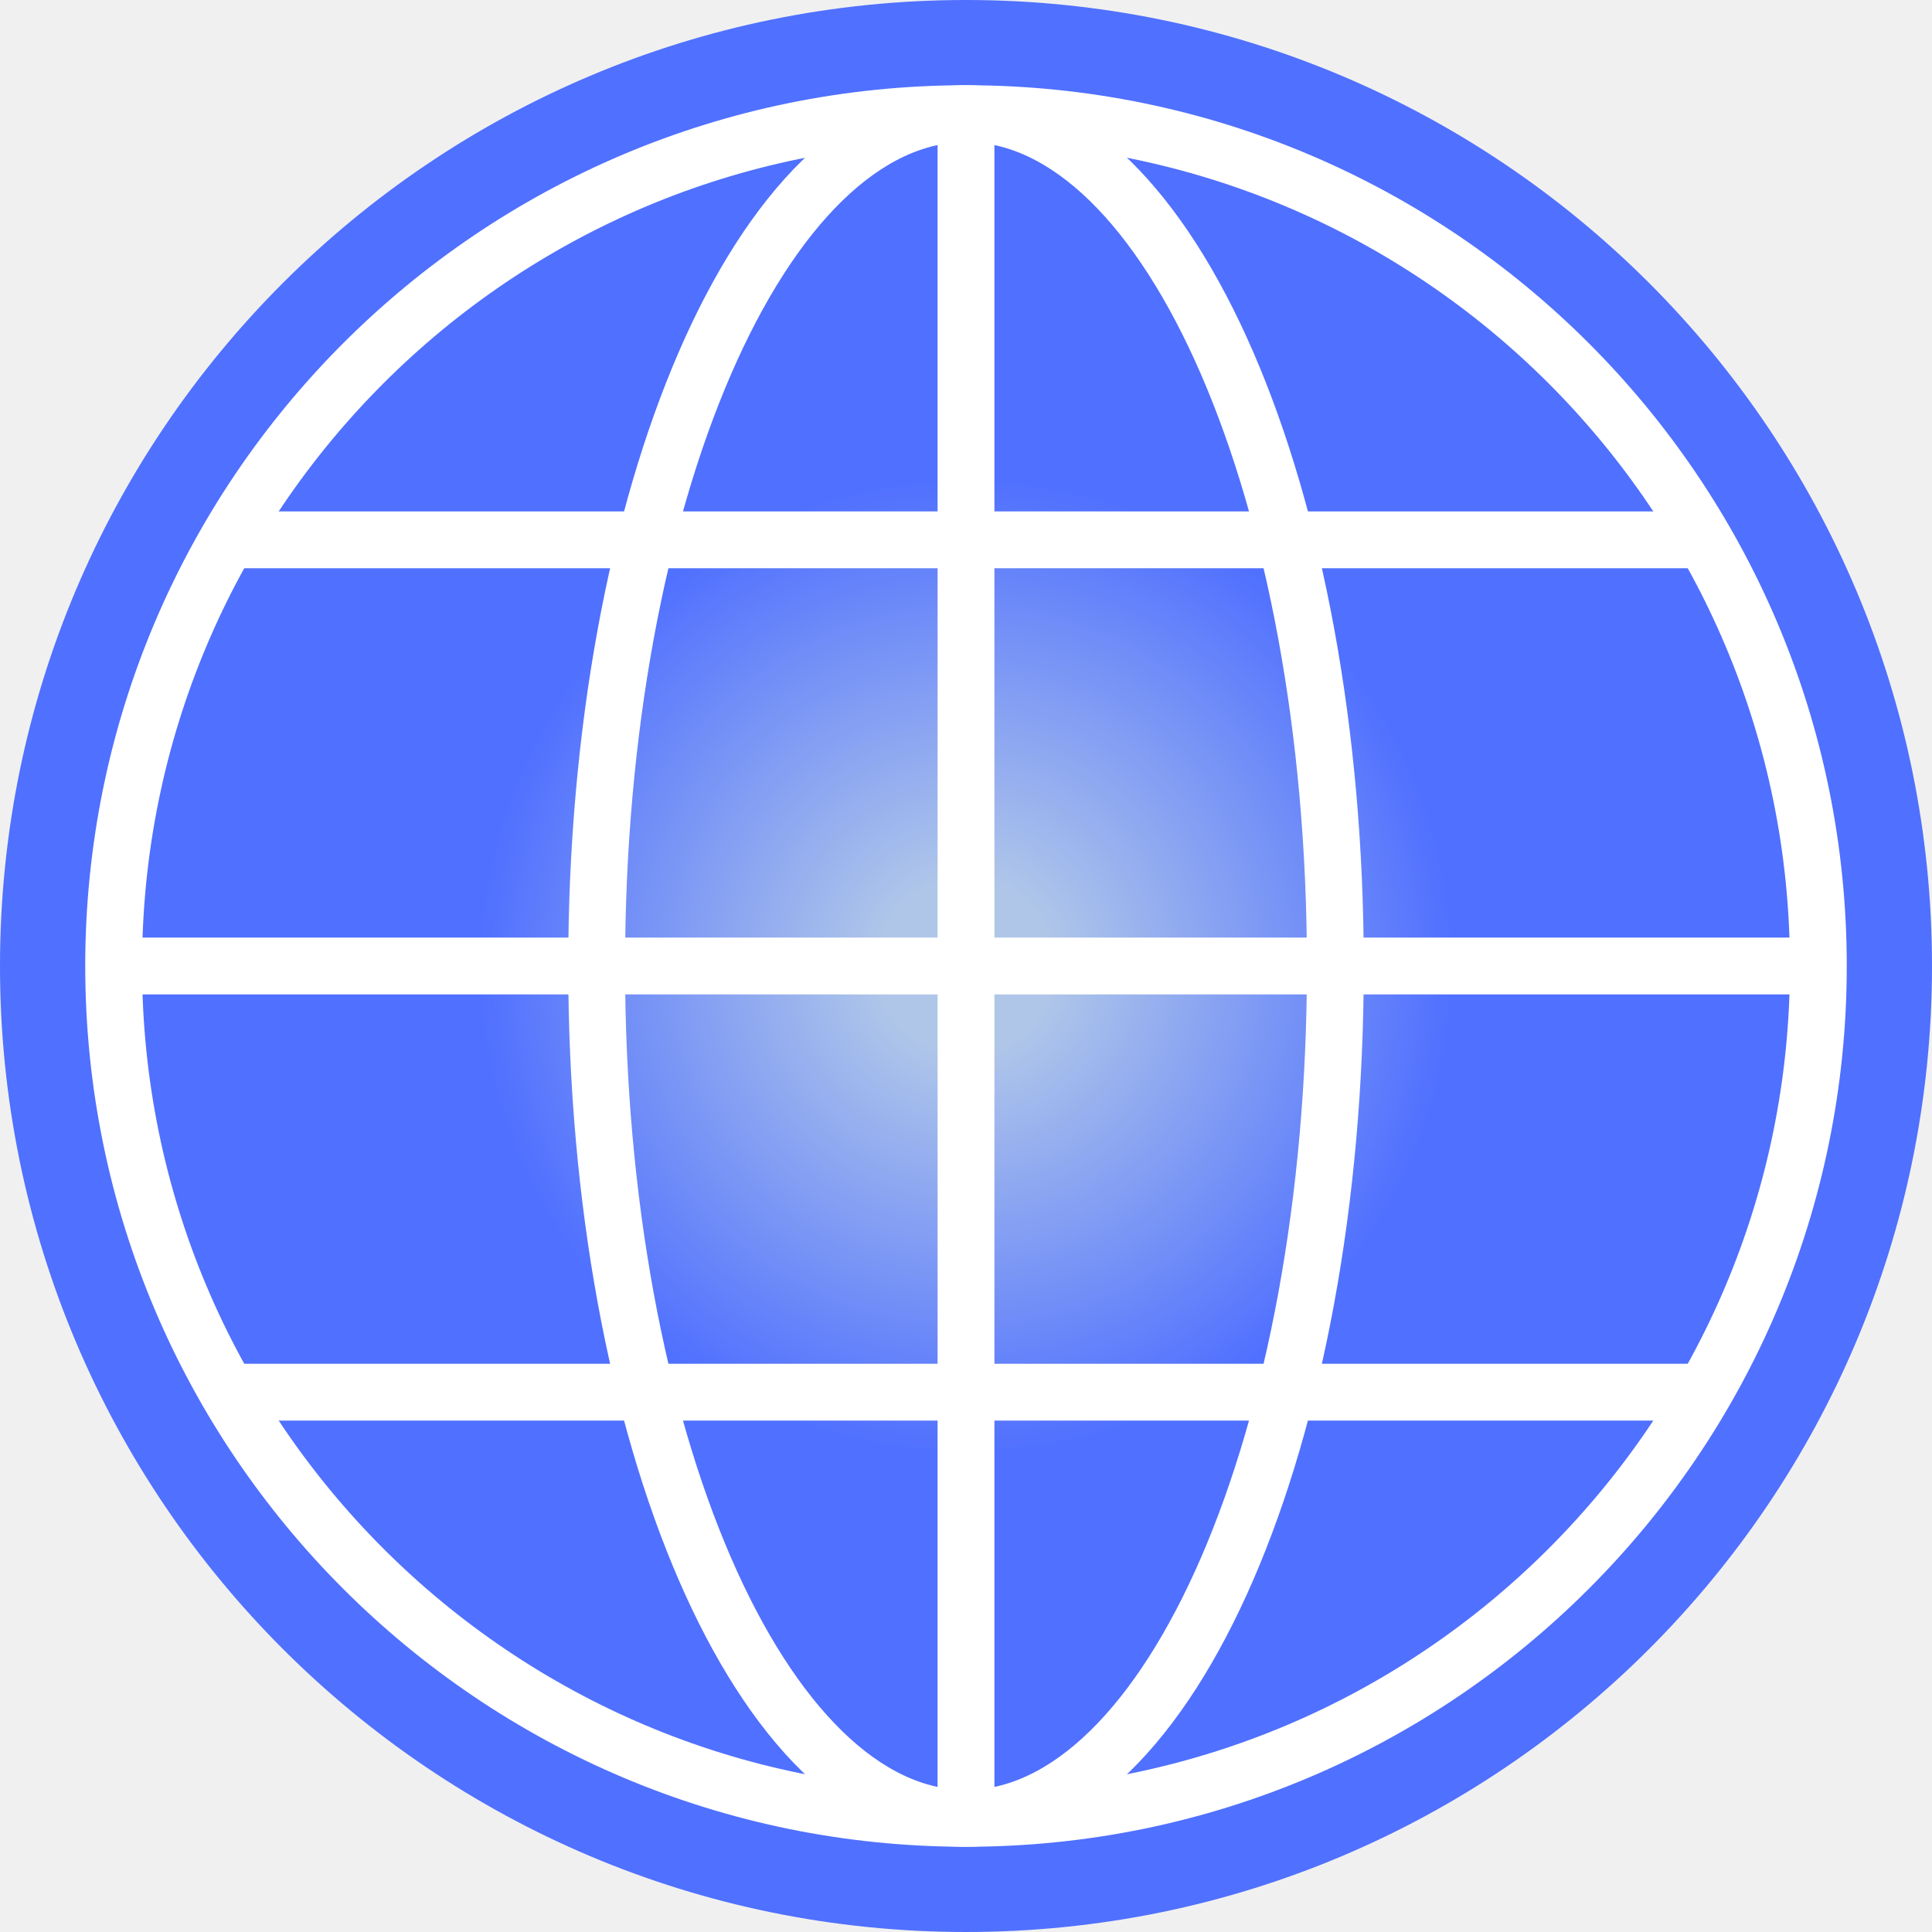
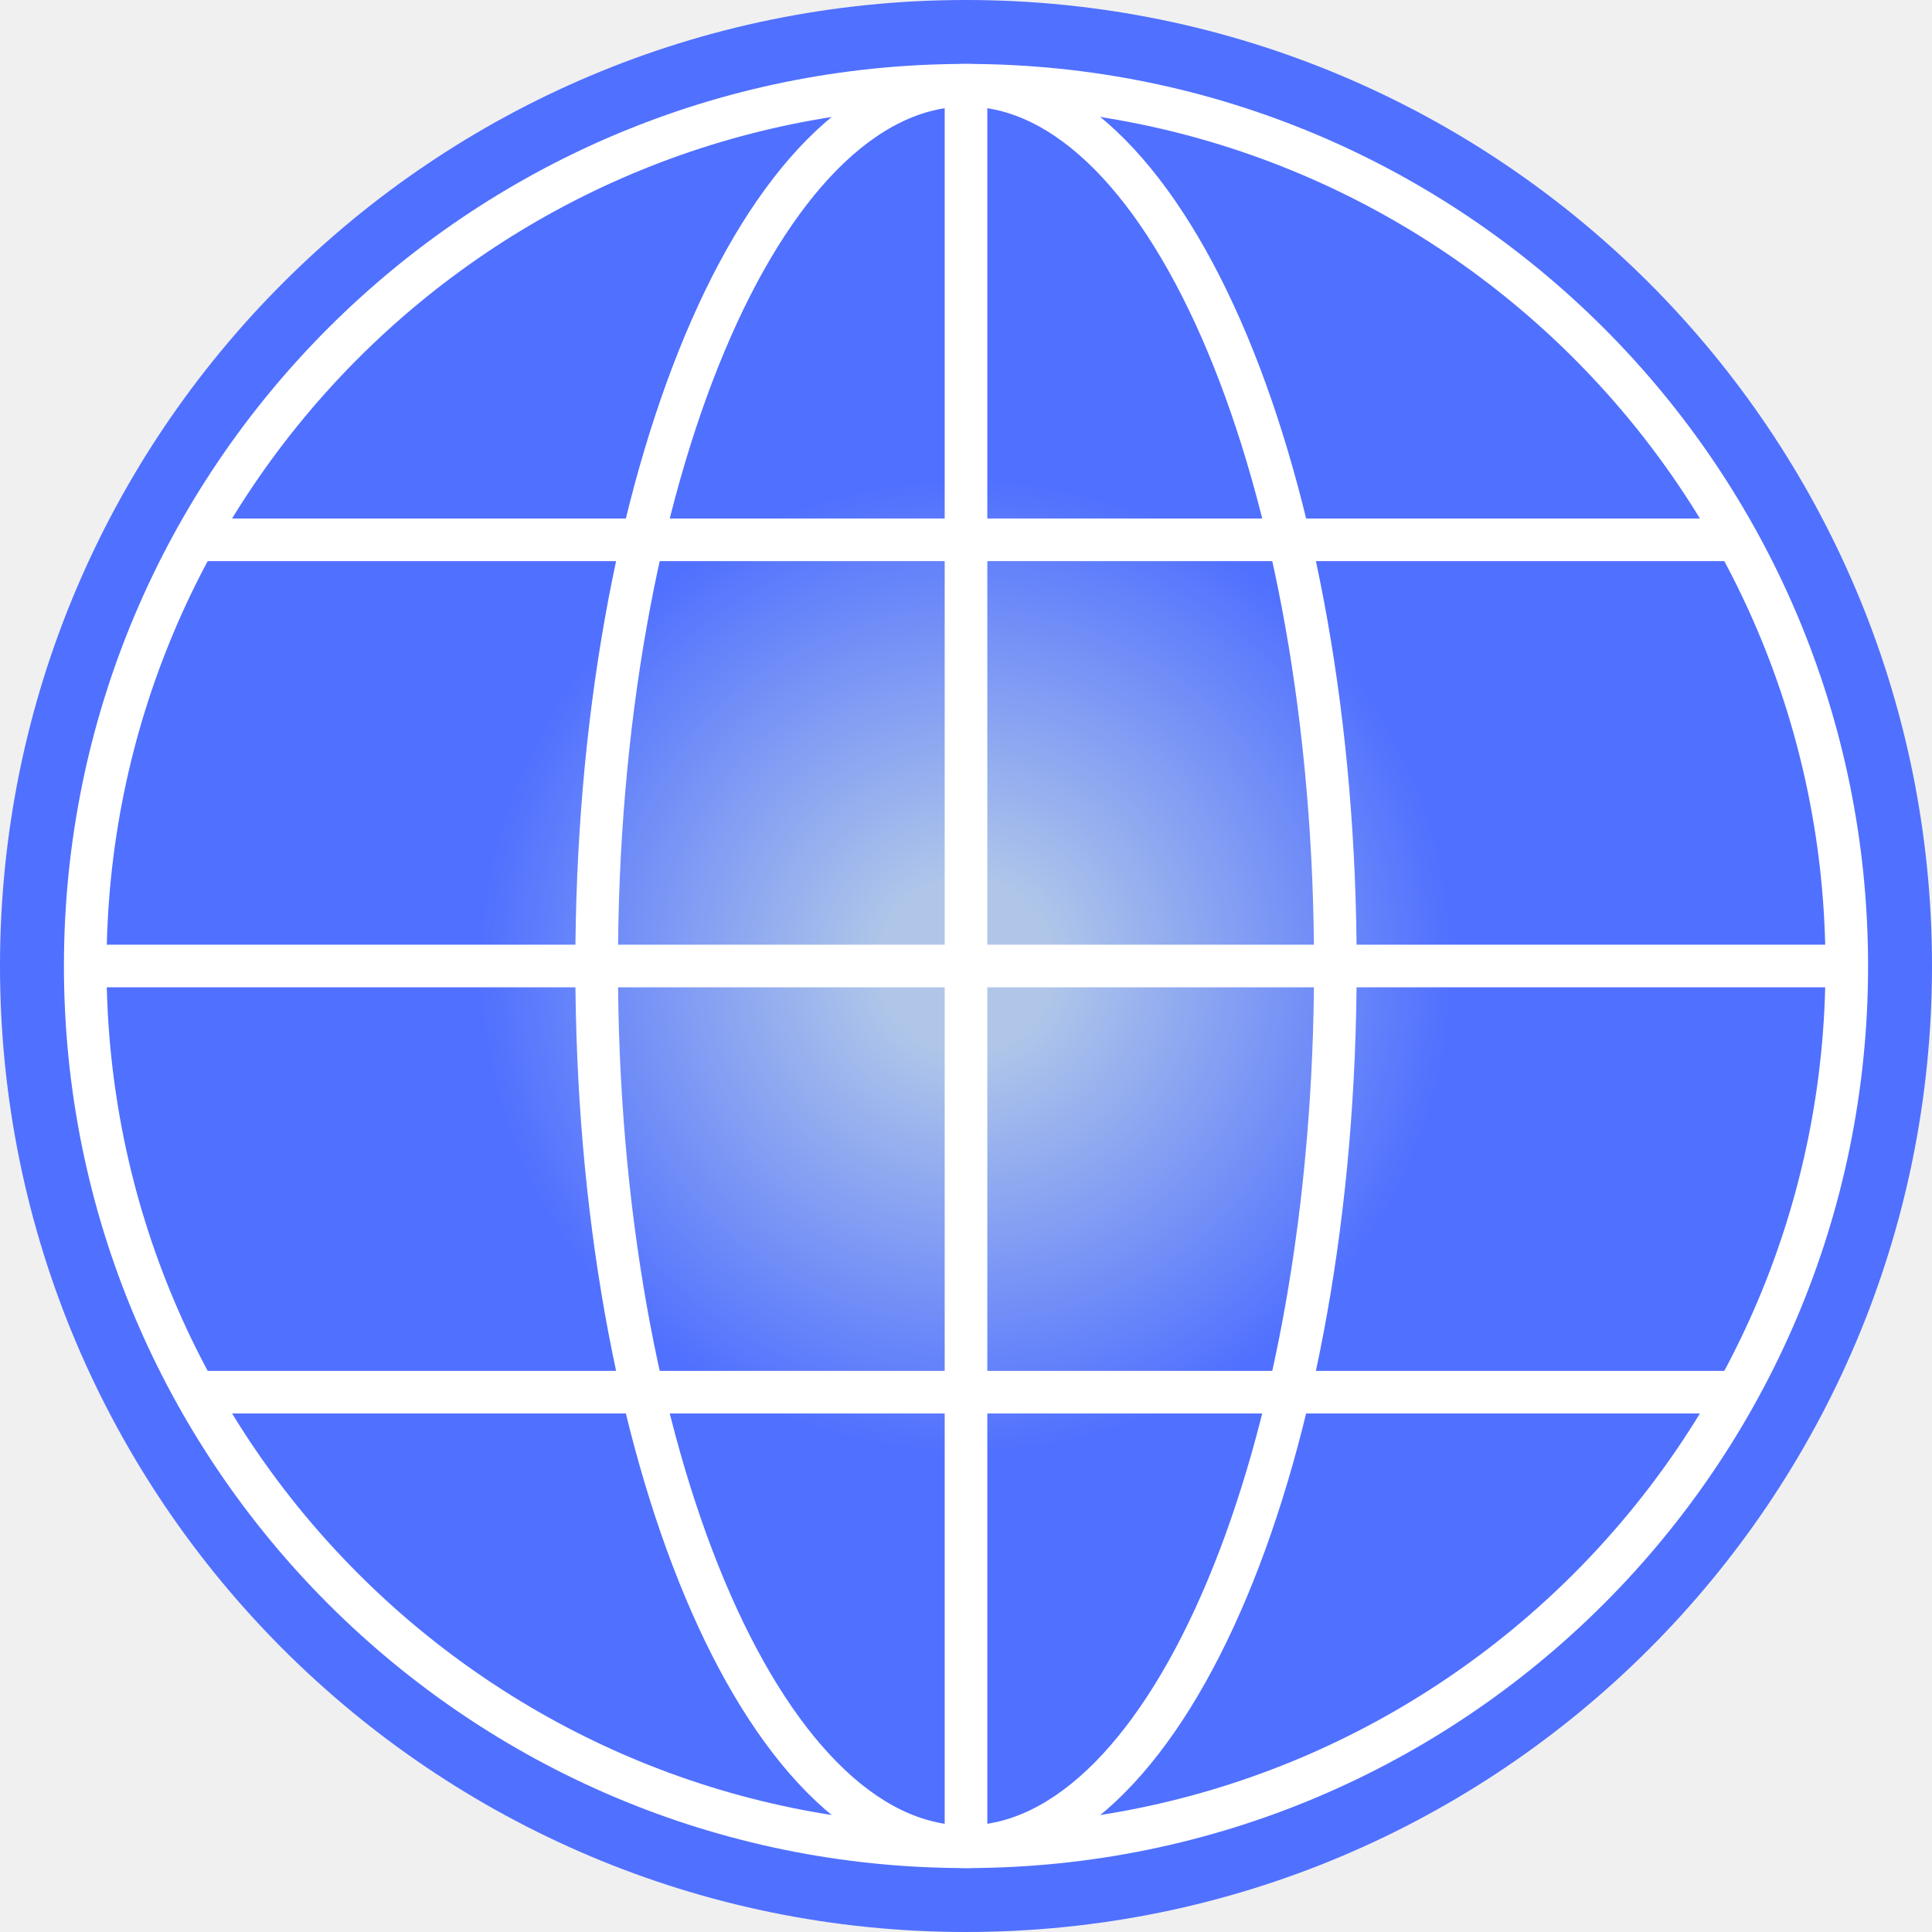
<svg xmlns="http://www.w3.org/2000/svg" width="68" height="68">
  <defs>
    <radialGradient id="browserWorld">
      <stop offset="0.09" stop-color="#afc6e9" />
      <stop offset="0.5" stop-color="#5070ff" />
    </radialGradient>
  </defs>
  <circle cx="34" cy="34" r="34" fill="url(#browserWorld)" />
-   <g fill="none" stroke="white" stroke-width="2">
-     <circle cx="34" cy="34" r="30" />
-     <ellipse cx="34" cy="34" rx="13" ry="30" />
-     <line x1="34" y1="4" x2="34" y2="64" />
-     <line x1="4" y1="34" x2="64" y2="34" />
-     <line x1="7.5" y1="19" x2="60.5" y2="19" />
-     <line x1="7.5" y1="49" x2="60.5" y2="49" />
+   <g fill="none" stroke="white" stroke-width="1.5">
+     <circle cx="34" cy="34" r="31" />
+     <ellipse cx="34" cy="34" rx="13" ry="31" />
+     <line x1="34" y1="3.5" x2="34" y2="64.5" />
+     <line x1="3.5" y1="34" x2="64.5" y2="34" />
+     <line x1="7" y1="19" x2="61" y2="19" />
+     <line x1="7" y1="49" x2="61" y2="49" />
  </g>
</svg>
